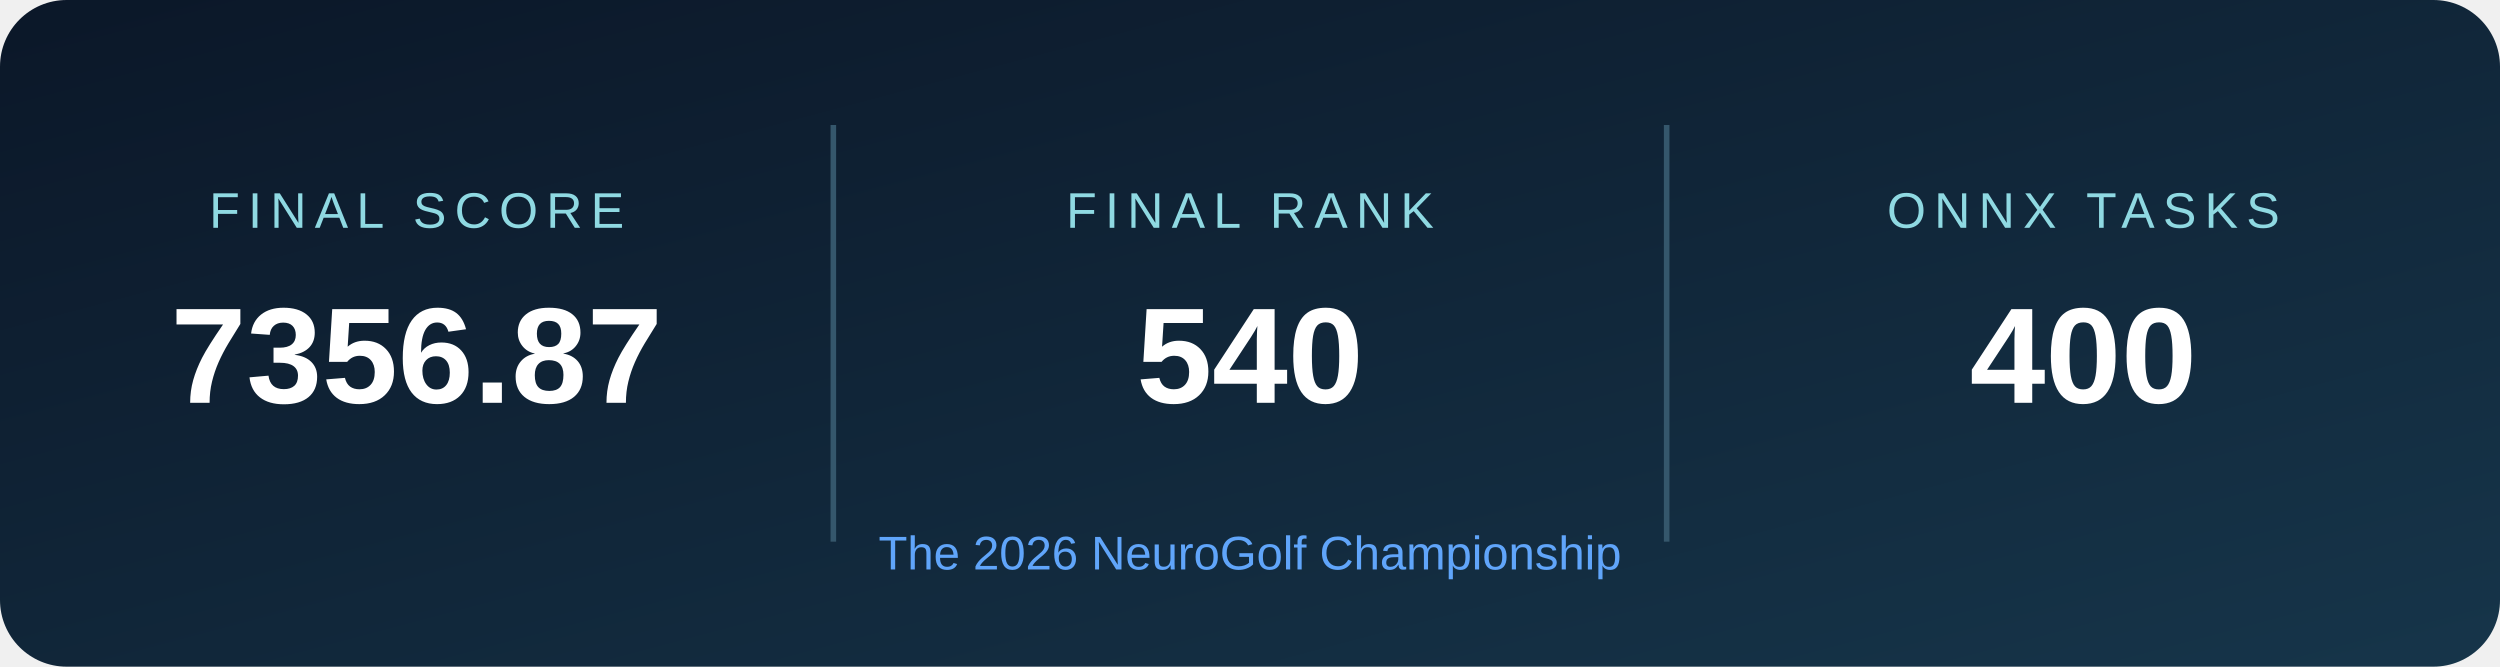
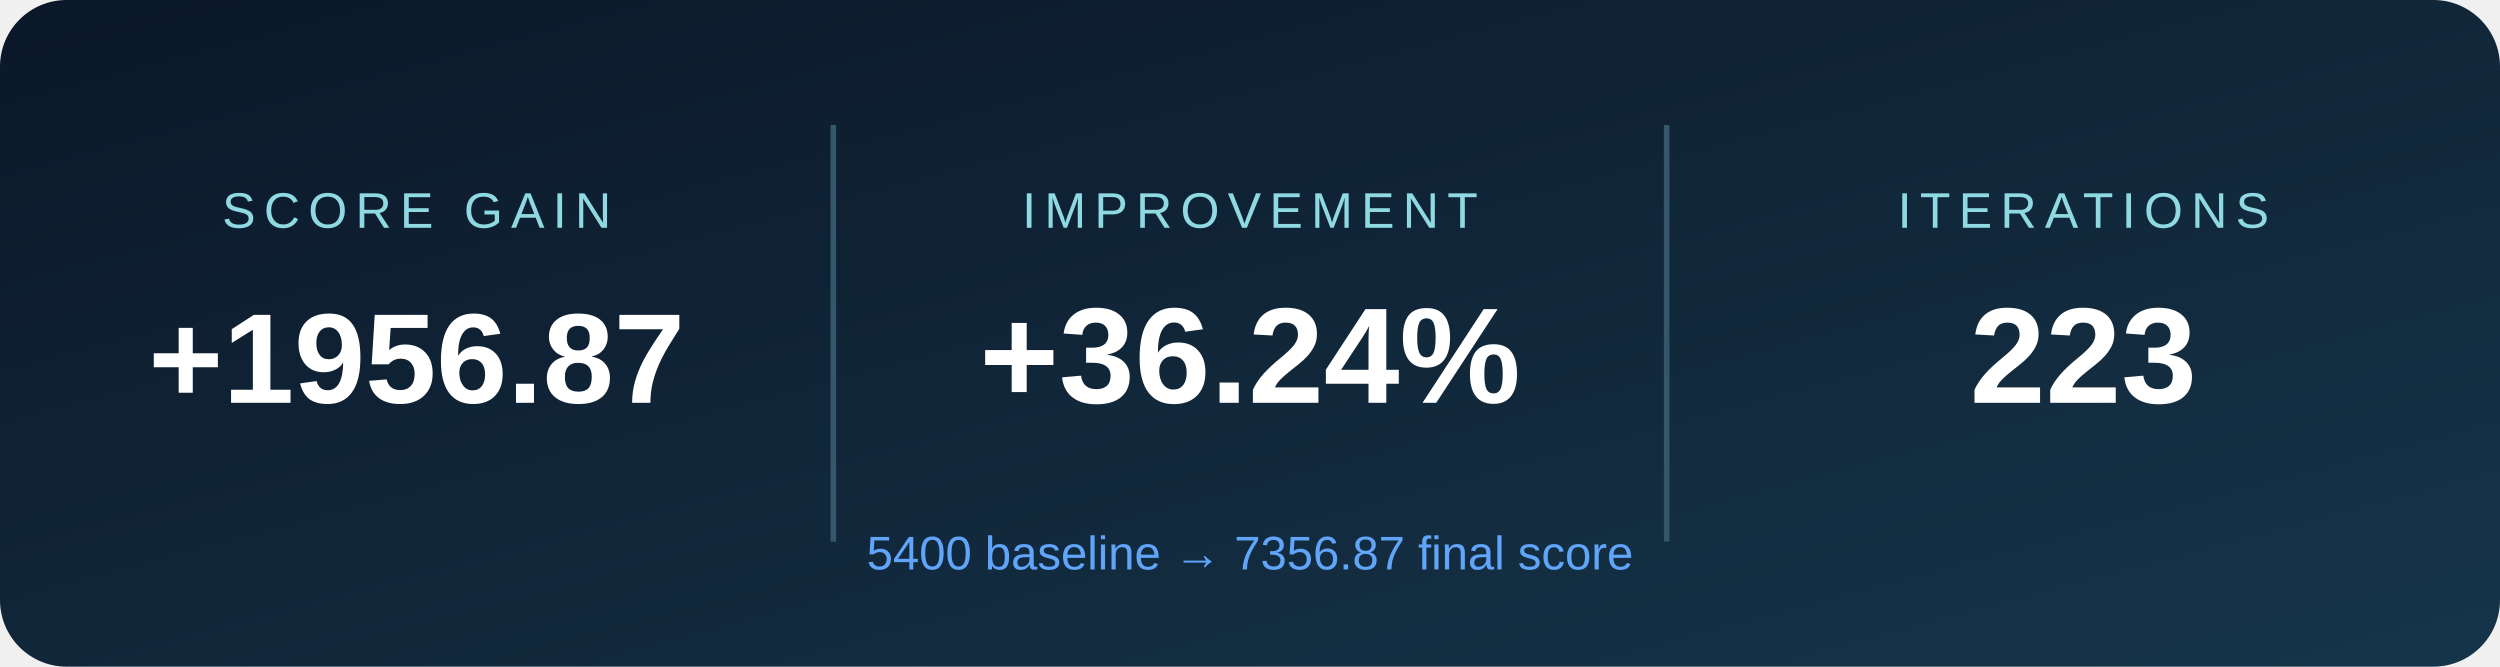
<svg xmlns="http://www.w3.org/2000/svg" width="900" height="240" viewBox="0 0 900 240" role="img" aria-labelledby="title">
  <defs>
    <linearGradient id="bg" x1="0" y1="0" x2="1" y2="1">
      <stop stop-color="#0b1728" />
      <stop offset="1" stop-color="#16354a" />
    </linearGradient>
  </defs>
  <rect width="900" height="240" rx="24" fill="url(#bg)" />
  <path d="M300 45v150M600 45v150" stroke="#35576c" stroke-width="2" />
  <g font-family="Segoe UI,Arial" text-anchor="middle">
-     <text x="150" y="82" fill="#8fd9e2" font-size="18" letter-spacing="3">FINAL SCORE</text>
-     <text x="150" y="145" fill="#fff" font-size="49" font-weight="700">7356.87</text>
-     <text x="450" y="82" fill="#8fd9e2" font-size="18" letter-spacing="3">FINAL RANK</text>
-     <text x="450" y="145" fill="#fff" font-size="49" font-weight="700">540</text>
-     <text x="750" y="82" fill="#8fd9e2" font-size="18" letter-spacing="3">ONNX TASKS</text>
-     <text x="750" y="145" fill="#fff" font-size="49" font-weight="700">400</text>
-     <text x="450" y="205" fill="#60a5fa" font-size="17">The 2026 NeuroGolf Championship</text>
+     <text x="150" y="82" fill="#8fd9e2" font-size="18" letter-spacing="3">SCORE GAIN</text>
+     <text x="150" y="145" fill="#fff" font-size="46" font-weight="700">+1956.87</text>
+     <text x="450" y="82" fill="#8fd9e2" font-size="18" letter-spacing="3">IMPROVEMENT</text>
+     <text x="450" y="145" fill="#fff" font-size="49" font-weight="700">+36.24%</text>
+     <text x="750" y="82" fill="#8fd9e2" font-size="18" letter-spacing="3">ITERATIONS</text>
+     <text x="750" y="145" fill="#fff" font-size="49" font-weight="700">223</text>
+     <text x="450" y="205" fill="#60a5fa" font-size="17">5400 baseline → 7356.87 final score</text>
  </g>
</svg>
